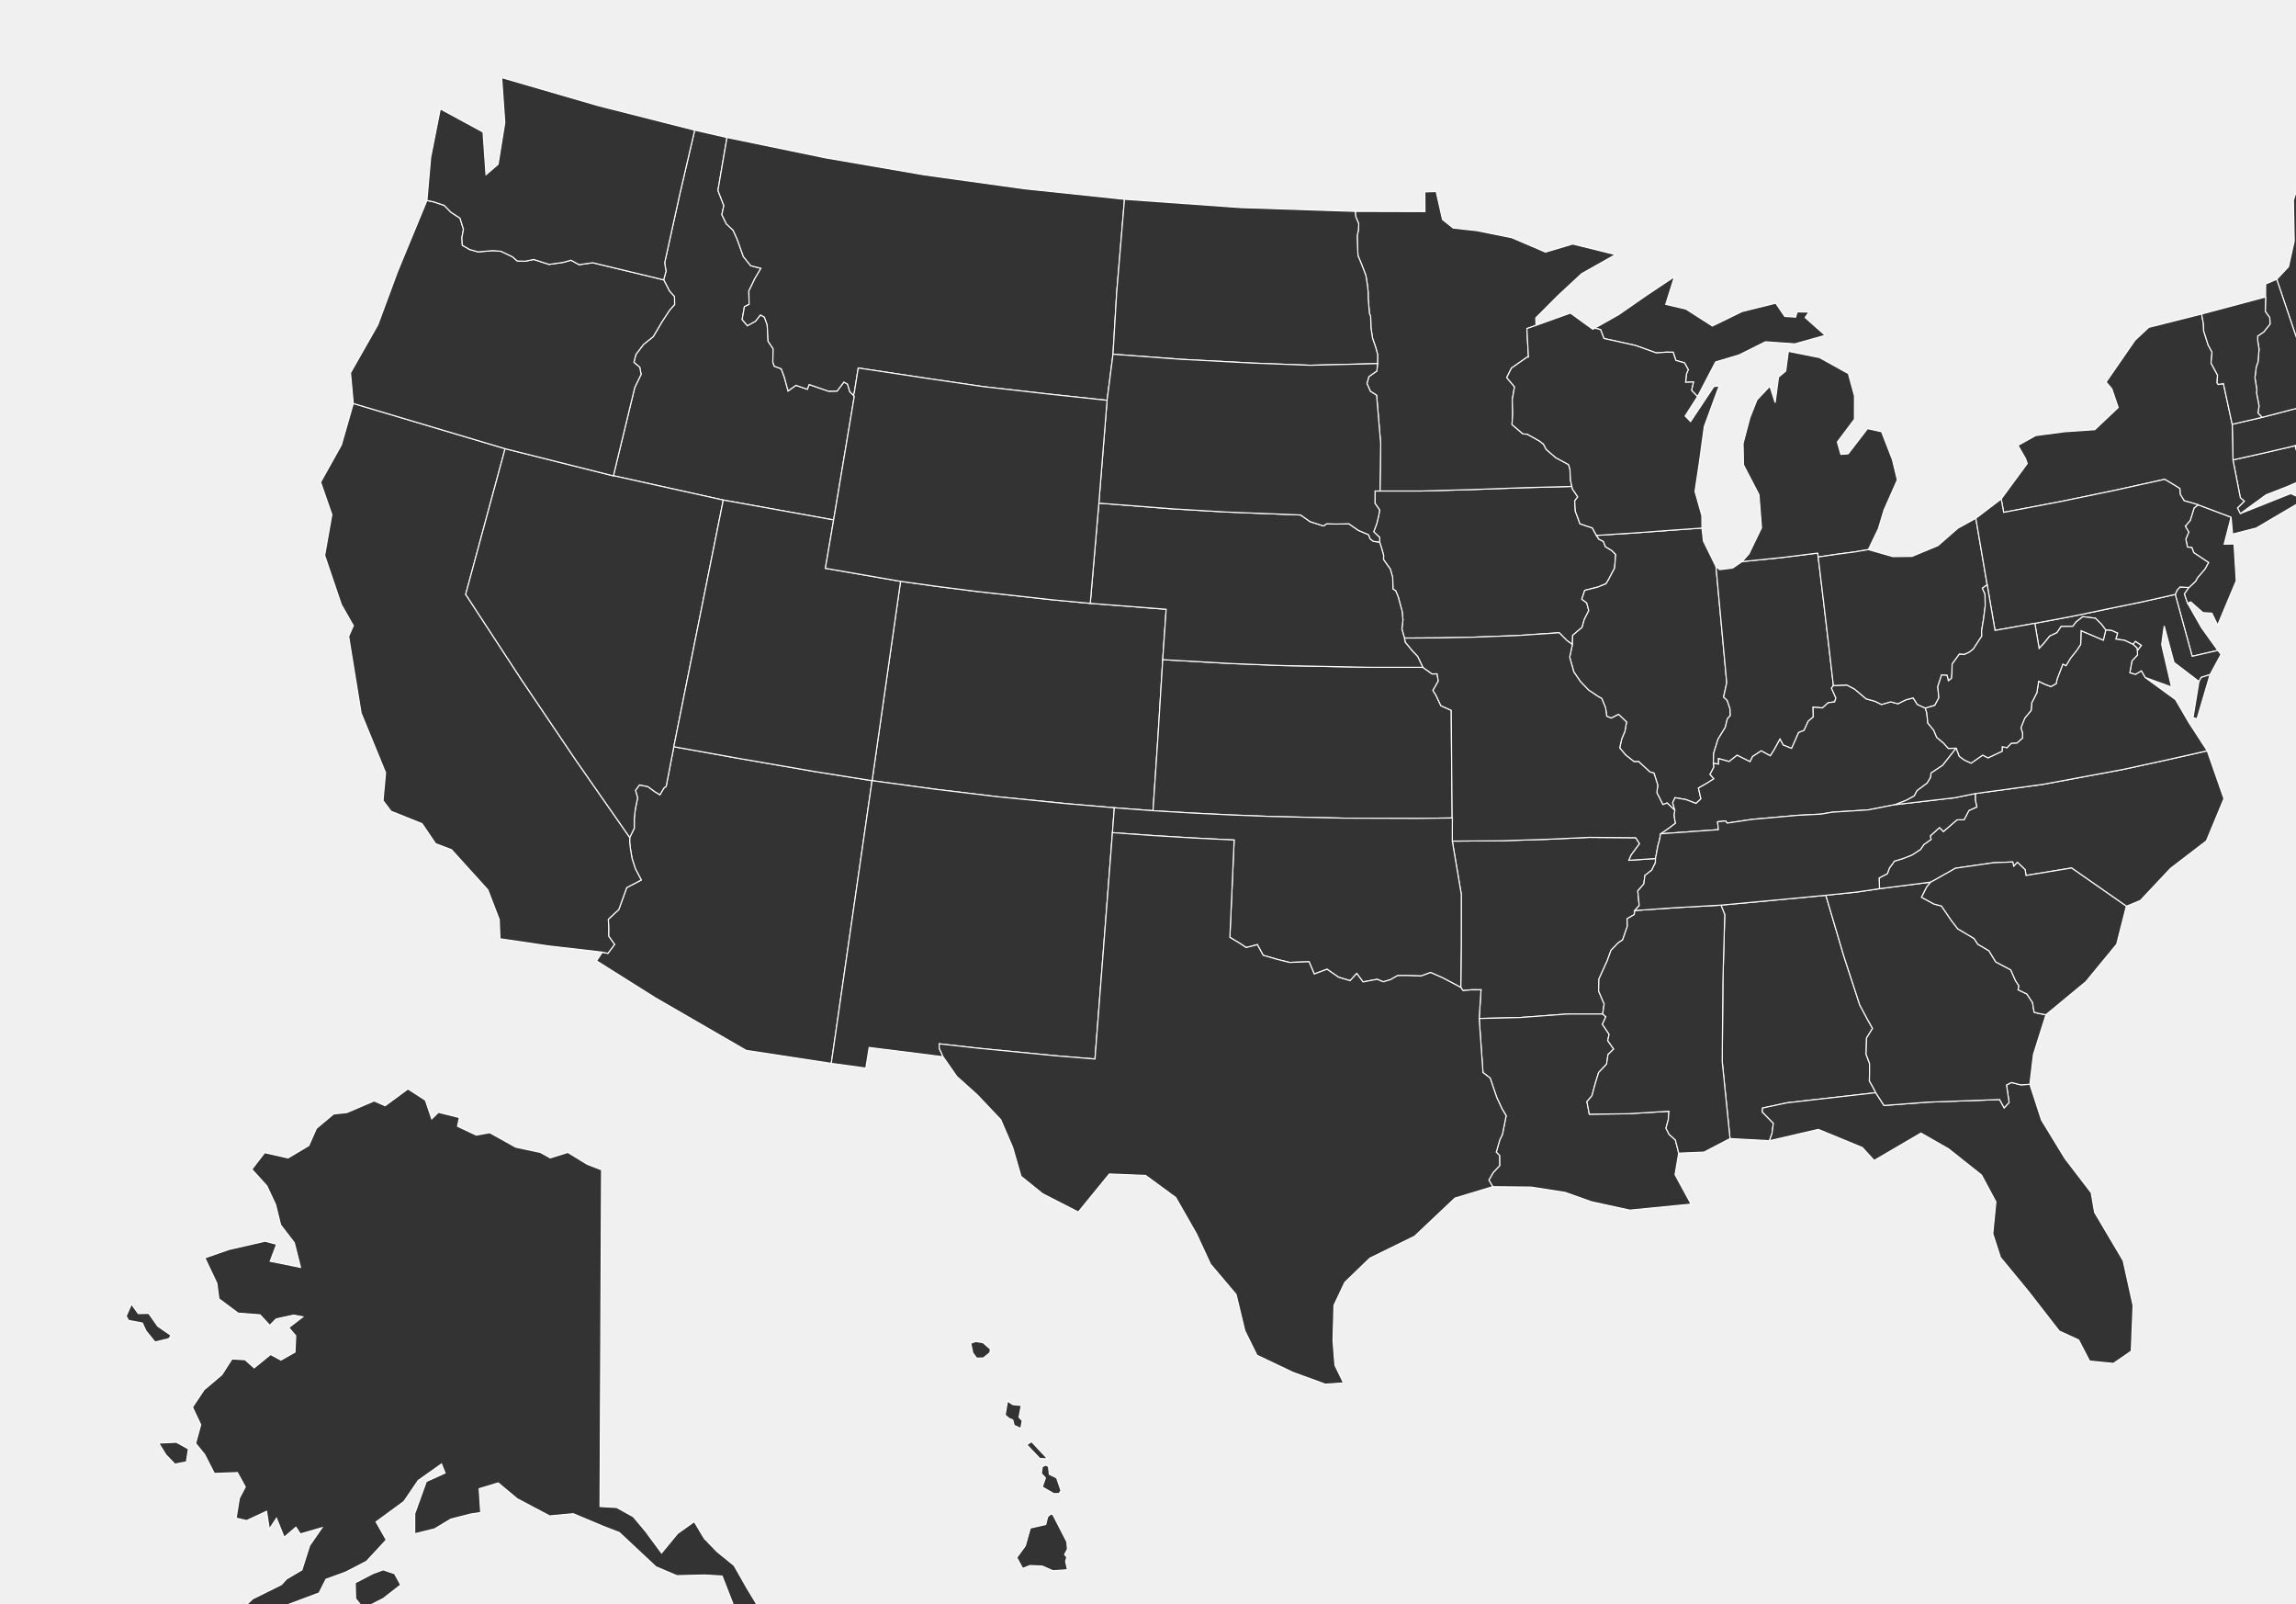
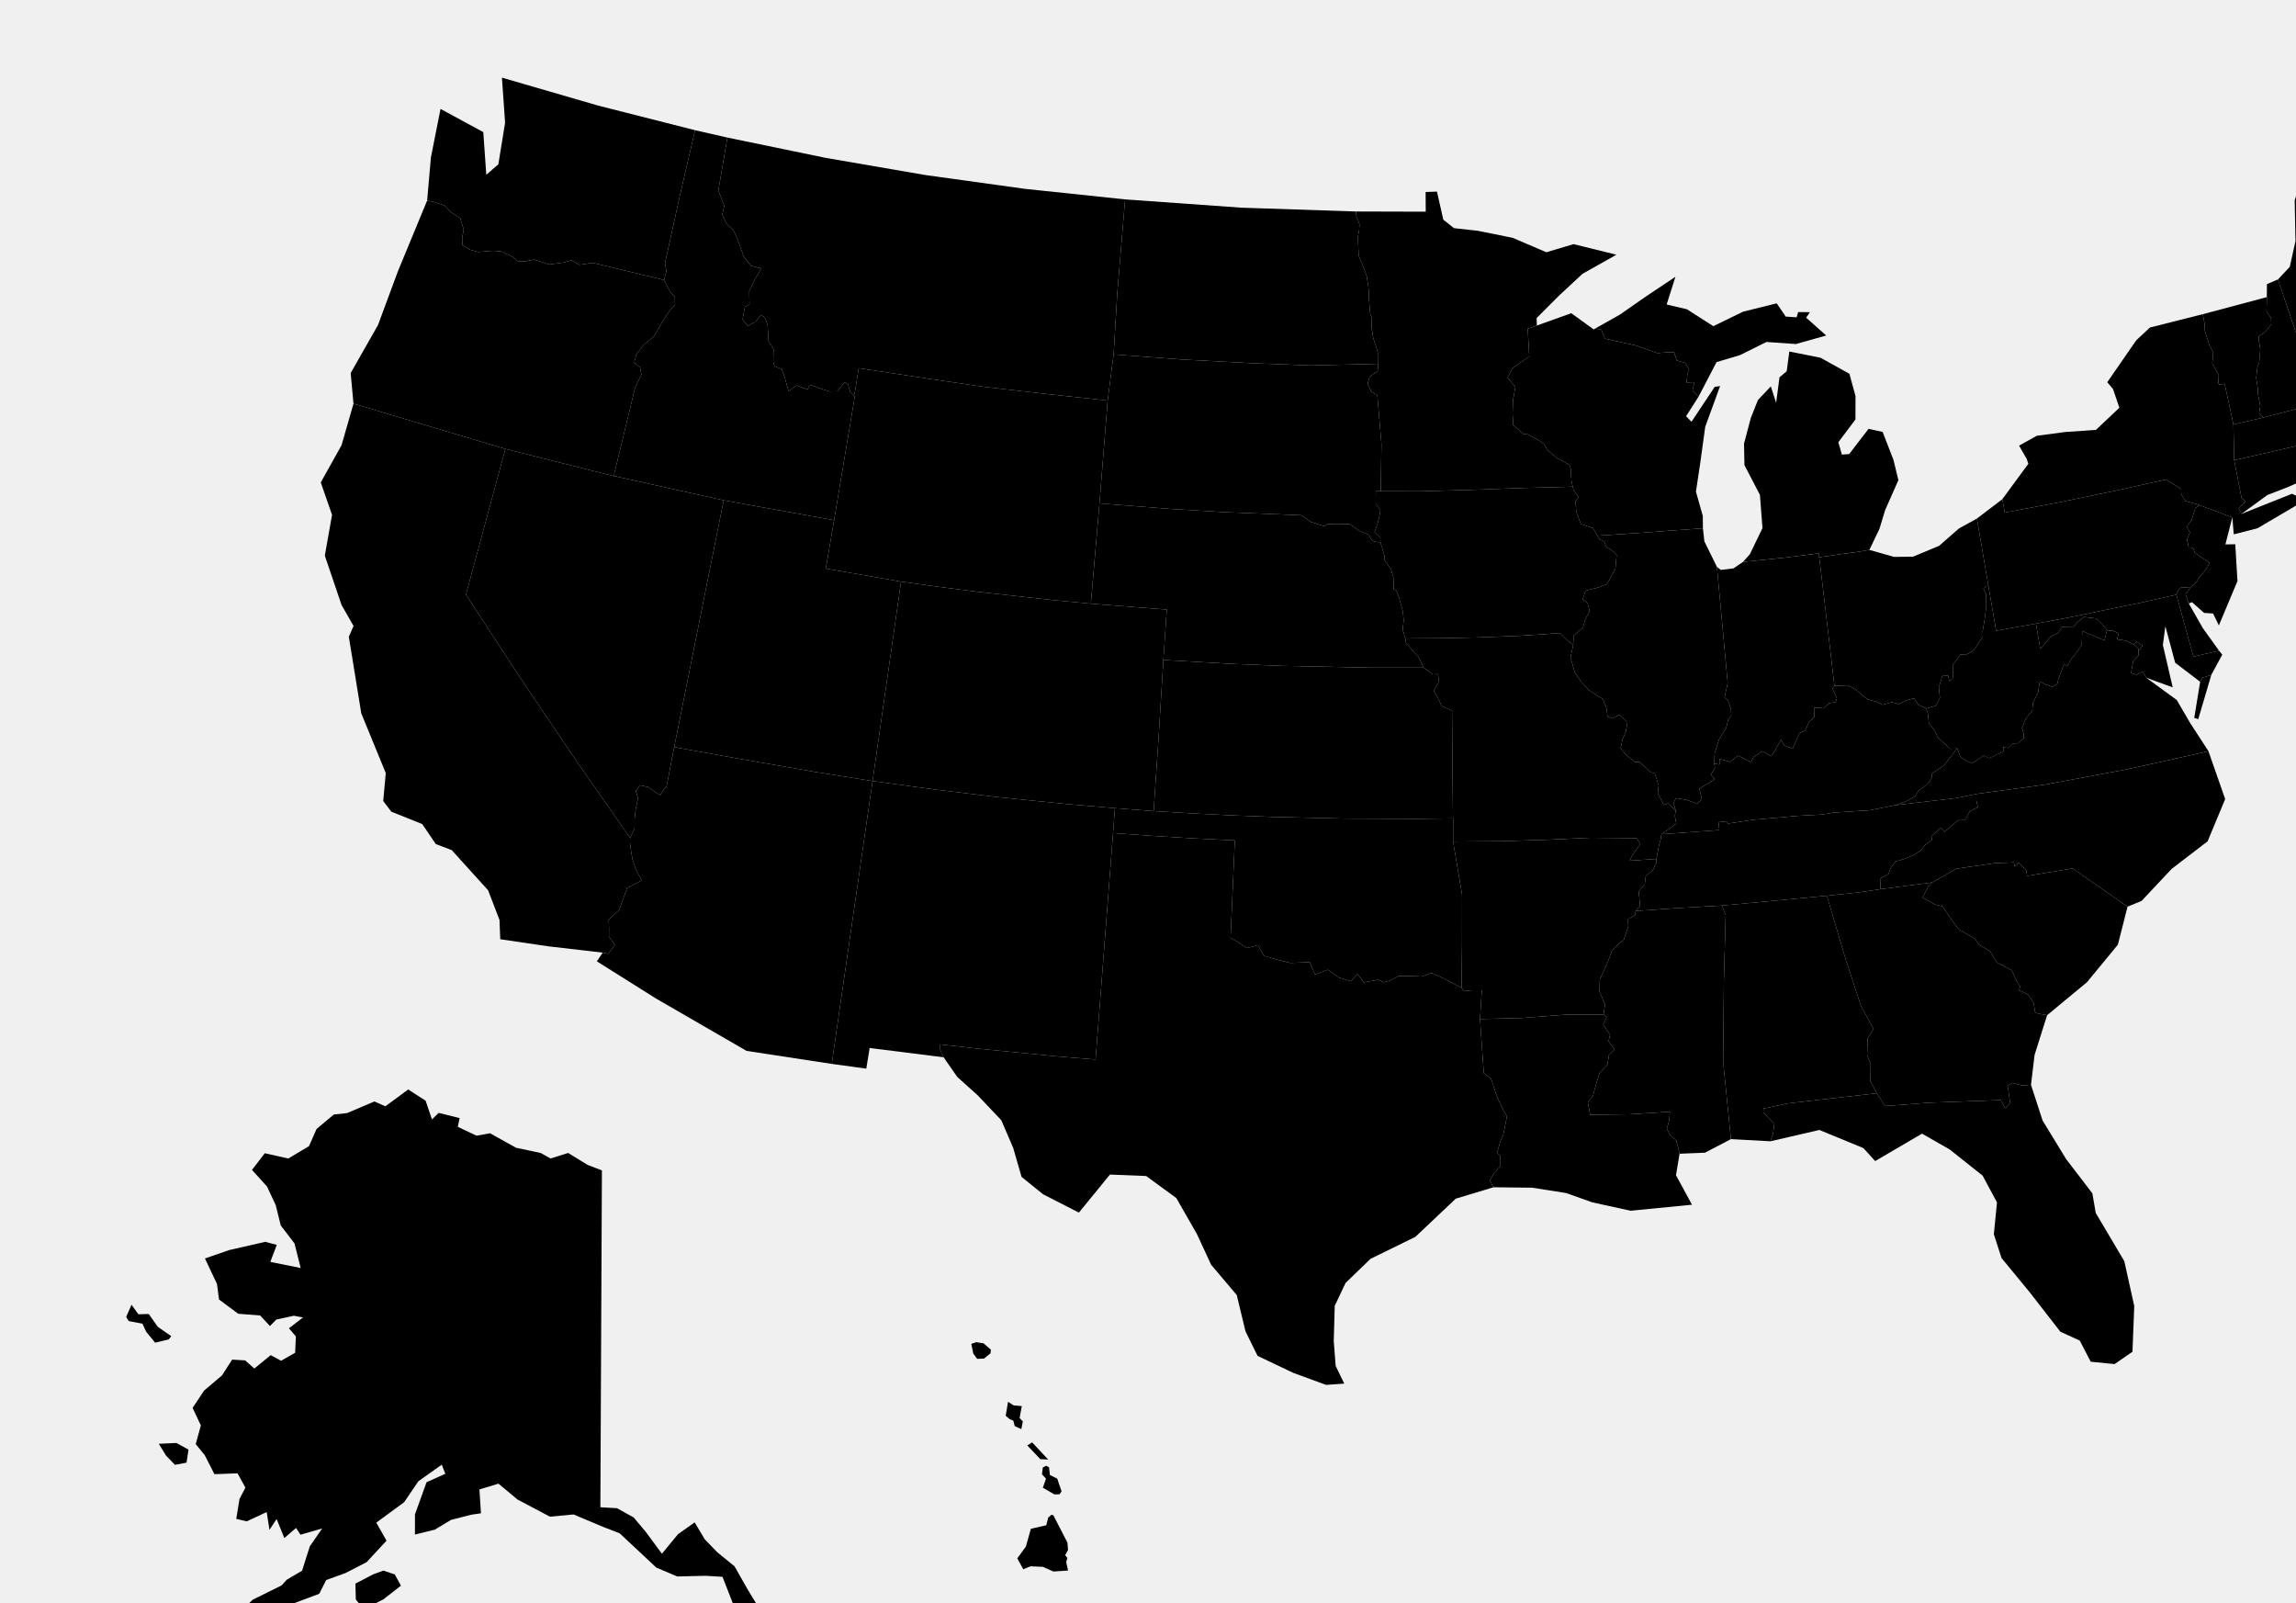
- <svg xmlns="http://www.w3.org/2000/svg" version="1.1">
+ <svg xmlns="http://www.w3.org/2000/svg" id="usa-map" version="1.1">
  <defs>
-     <style type="text/css">
- 			.land
- 			{
- 				fill: #333;
- 				fill-opacity: 1;
- 				stroke:white;
- 				stroke-opacity: 1;
- 				stroke-width:0.5;
- 			}
- 		</style>
-   </defs>
+ 		
+ 		
+ 	</defs>
  <g transform="scale(0.4)">
    <path id="US-AK" title="Alaska" class="land" d="M191.8,495.91l2.87,8.43l3.02,-2.96l9.45,2.36l-0.85,3.93l8.45,3.99l6.07,-1.1l11.73,6.53l11.14,2.37l4.41,2.47l7.93,-2.48l8.81,5.39l6.42,2.46l0,0l-0.29,61.92l-0.41,89.84l7.5,0.44l7.5,4.15l5.52,6.58l7.22,9.78l7.24,-8.8l7.5,-5.33l4.57,7.63l5.67,5.86l7.72,6.27l5.88,10.36l9.87,16.24l15.03,7.91l1.32,9.26l-3.88,7.62l-5.24,-5.02l-7.87,-3.96l-3.56,-12.68l-11.56,-11.14l-5.39,-13.83l-7.71,-0.46l-12.67,0.3l-9.46,-4l-16.5,-15.44l-7.41,-2.87l-13.37,-5.62l-10.64,1l-14.65,-7.75l-8.54,-7.13l-8.59,2.6l0.69,10.76l-4.31,0.62l-9.17,2.34l-7.32,4.4l-8.95,2.21v-9.05l5.22,-14.52l8.47,-3.82l-1.62,-4.08l-10.5,7.43l-6.45,9.48L169.57,686l4.61,8.12l-8.97,9.68l-9.49,4.89l-8.73,3.17l-3.13,6.19l-14.01,5.24l-3.92,6.35l-10.87,4.25l-5.39,-2.33l-8.57,2.31l-9.52,2.92l-8.06,3.09l-15.29,0.34l-0.64,-2.74l10.79,-4.25l9.15,-2.37l10.61,-5.76l10.46,0.68l5.31,-5.08l12.97,-6.42l2.37,-2.58l6.88,-4.06l3.48,-10.97l5.58,-8.06l-9.78,2.83l-1.99,-3.05l-5.29,4.55l-3.47,-8.58l-3.22,4.87l-1.26,-8.01l-9,4.19l-4.71,-1.12l1.45,-8.95l2.67,-5.11l-3.54,-6.46l-10.41,0.39l-4.4,-8.61l-4.04,-4.93l2.31,-8.42l-3.72,-7.91l5.2,-7.81l8.05,-6.82l4.58,-7.12l5.87,0.36l4.11,3.66l7.39,-6.02l4.68,2.52l6.33,-3.59l0.34,-7.37l-3.13,-3.67l6.35,-4.88l-4.14,-0.76l-7.89,1.7l-2.89,2.92l-4.41,-4.75l-9.88,-0.77l-8.65,-6.44l-0.92,-7.01l-5.42,-11.46l10.92,-3.79l16.26,-3.71l5.19,1.37l-2.92,7.67l13.69,2.75l-2.8,-11.1l-6.17,-8.03l-2.27,-9.16l-3.95,-8.45l-6.76,-7.45l5.78,-7.51l10.57,2.37l9.34,-5.56l3.41,-7.73l7.78,-6.53l5.97,-0.64l12.31,-5.24l4.93,2.18l10.31,-7.58L191.8,495.91zM59.27,587.82l3.09,4.29l4.68,-0.11l4.08,5.78l6.04,4.18l-1.08,1.46l-6.17,1.5l-4.07,-4.97l-1.64,-3.58l-6.21,-1.19l-1.13,-1.88L59.27,587.82zM84.05,658.96l-5.19,0.99l-4.04,-4.16l-3.25,-5.32l7.96,-0.37l5.42,3L84.05,658.96zM172.79,720.54l-8.89,4.49l-3.56,-4.44l-0.17,-7.13l8.04,-4.19l4.56,-1.67l5.13,1.72l2.78,5.07L172.79,720.54z" />
    <path id="US-AL" title="Alabama" class="land" d="M823.25,403.55L831.37,431.02L838.53,452.95L842.13,459.7L844.3,463.54L841.61,467.9L841.4,475.24L842.96,479.38L842.96,483.45L842.88,487.23L844.46,489.98L845.75,492.54L805.82,497.08L794.73,499.45L794.58,501.21L799.58,506.33L798.97,510.92L797.83,514.18L780.04,513.21L776.52,478.48L776.84,441.91L777.66,412.26L775.95,407.99L799.35,405.82z" />
    <path id="US-AR" title="Arkansas" class="land" d="M746.45,386.99L746.39,388.88L744.74,392.2L741.65,394.62L741.19,398.42L738.45,401.59L739.1,408.17L737.11,410.42L736.87,412.24L733.64,414.14L733.77,417.43L731.63,423.65L729.53,425.07L726.38,428.35L724.64,433.14L720.94,441.29L720.79,446.7L723.3,452.55L722.62,457.07L706.39,457.09L685.47,458.65L666.94,459.1L667.77,446.16L663.36,446.16L659.67,446.53L658.64,445.06L658.85,425.16L658.87,403.06L654.82,379.13L677.08,378.97L697.32,378.33L716.63,377.44L737.54,377.61L739.25,380.31L737.34,382.88L735.44,385.46L734.45,387.78z" />
    <path id="US-AZ" title="Arizona" class="land" d="M393.21,351.89L374.82,479.32L336.43,473.46L295.45,449.76L268.97,433.11L271.6,429.19L274.1,429.74L277.1,425.71L274.42,421.95L274.45,418.47L274.3,414.34L279,409.98L282.58,400.09L289.13,396.66L286.51,391.67L284.99,386.99L284.28,382.78L283.9,379.56L283.94,377.49L285.97,373.36L285.98,368.82L286.5,364.43L287.5,359.65L286.52,356.27L288.33,353.79L292.12,354.57L295.26,356.86L297.54,358.24L299.42,355.09L300.35,354.51L303.82,336.59L332.7,341.78L367.14,347.74z" />
    <path id="US-CA" title="California" class="land" d="M227.74,202.25L209.97,267.9L234.88,306L259.69,342.73L283.94,377.49L283.9,379.56L284.28,382.78L284.99,386.99L286.51,391.67L289.13,396.66L282.58,400.09L279,409.98L274.3,414.34L274.45,418.47L274.42,421.95L277.1,425.71L274.1,429.74L271.6,429.19L247.2,426.36L225.43,423.15L225.09,414.45L219.96,401.1L203.57,383L196.4,380.28L190.28,371.27L176.35,365.7L172.7,360.88L173.84,348.28L162.81,321.41L157.2,286.87L159.32,282.02L153.91,272.55L146.38,250.33L149.63,231.97L144.55,217.34L153.92,200.58L159.29,181.87z" />
    <path id="US-CO" title="Colorado" class="land" d="M524.26,297.34L522.11,332.21L519.88,365.43L502.43,364.1L480.73,362.25L449.96,359.16L421.42,355.72L393.21,351.89L406.05,262.04L423.12,264.4L440.2,266.58L474.43,270.36L491.58,271.97L525.81,274.63L524.3,296.61z" />
    <path id="US-CT" title="Connecticut" class="land" d="M1034.84,200.91L1038.24,212.85L1038.11,216.33L1031.11,219.4L1021.77,223.02L1010.11,231.52L1008.84,228.98L1011.92,225.92L1010.14,224.38L1006.81,207.31L1019.47,204.48z" />
    <path id="US-DC" title="Washington, DC" class="land" d="M963.72,293.35L963.53,292.03L961.68,290.43L962.86,289.07L965.55,290.9z" />
    <path id="US-DE" title="Delaware" class="land" d="M986.93,264.85L984.93,267.74L986.35,271.89L992.67,282.97L1000,293.17L988.42,295.83L980.78,267.93L981.69,265.89L983,264.55z" />
    <path id="US-FL" title="Florida" class="land" d="M915.25,488.75L920.47,504.83L931.05,522.16L942.9,537.63L944.43,546.48L957.31,568.23L961.78,588.44L960.97,609.01L952.91,614.56L942.16,613.5L937.22,603.98L928.48,599.97L914.49,581.98L901.97,566.79L898.51,556.09L899.92,541.71L893.44,529.65L878.58,517.85L866.13,510.74L845.03,523.09L839.71,517.25L819.88,509.08L797.83,514.18L798.97,510.92L799.58,506.33L794.58,501.21L794.73,499.45L805.82,497.08L845.75,492.54L849.47,498.29L869.32,496.79L901.59,495.62L903.65,499.35L905.87,496.93L904.7,489.07L906.93,487.93L911.06,488.99z" />
    <path id="US-GA" title="Georgia" class="land" d="M870.54,397.61L868.77,399.77L866.4,404.45L871.95,407.48L875.38,408.38L879.89,414.99L882.71,418.65L890.05,423L891.77,425.6L896.8,428.57L899.84,433.58L906.61,437.16L908.79,442.08L910.32,444.39L909.93,446.15L913.88,448.03L916.46,451.94L917.13,456.23L919.03,456.77L922.51,457.38L916.86,475.27L915.25,488.75L911.06,488.99L906.93,487.93L904.7,489.07L905.87,496.93L903.65,499.35L901.59,495.62L869.32,496.79L849.47,498.29L845.75,492.54L844.46,489.98L842.88,487.23L842.96,483.45L842.96,479.38L841.4,475.24L841.61,467.9L844.3,463.54L842.13,459.7L838.53,452.95L831.37,431.02L823.25,403.55L837.59,402.05L847.46,400.57z" />
    <path id="US-HI" title="Hawaii" class="land" d="M443.39,612.09l-3.04,0.1l-1.75,-2.38l-0.9,-4.35l2.24,-0.78l3.28,0.52l3.31,2.87l-0.17,1.63L443.39,612.09zM460.92,640.38l-0.66,3.48l-2.99,-1.37l-0.62,-2.43l-1.04,-0.48l-0.48,-0.1l-1.92,-1.63l1.05,-6.3l2.46,1.6l3.75,0.34l-1,5.34L460.92,640.38zM472.36,657.57l-3.54,-0.18l-5.86,-6.16l2.14,-1.41L472.36,657.57zM472.75,661.08l0.38,3.47l3.3,1.61l1.96,5.74l-0.91,1.33l-2.35,0.03l-5.18,-3l1.42,-4.08l-1.82,-1.98l0.38,-3.08l1.6,-0.74L472.75,661.08zM464.41,705.67l-3.3,1.32l-2.68,-4.91l3.87,-5.3l2.25,-8.02l6.97,-1.6l0.83,-3.42l1.47,-1.3l0.87,0.25l6.34,12.29l0.27,3.33l-1.3,2.37l1.01,1.2l-0.53,1.9l0.83,3.79l-6.57,0.44l-4.82,-2.11L464.41,705.67z" />
    <path id="US-IA" title="Iowa" class="land" d="M708.74,219.26L709.04,220.49L711.39,223.98L710,225.78L710.31,230.55L711.1,232.54L712.37,236.09L717.96,237.96L719.79,241.33L720.87,243L722.93,244.04L723.88,246.44L726.64,248.09L728.51,249.94L727.99,256.09L725.17,261.42L724.13,263.12L720.32,264.66L714.53,266.11L713.21,270.09L715.43,271.74L716.35,275.21L714.32,279.26L713.36,282.76L709.11,286.36L708.97,290.51L706.51,288.74L703.03,285.22L684.16,286.48L664.27,287.22L648.77,287.52L633.24,287.62L632.09,283.51L632.57,279.45L632.19,275.54L630.42,268.99L629.29,266.28L628.06,265.54L627.94,260.29L626.88,256.53L623.81,252.24L623.86,250.36L622.8,246.61L622.06,244.34L622.09,242.26L619.39,239.72L620.76,236L621.65,232.36L622.06,229.89L619.95,226.86L620.01,221.31L622.21,221.31L640.32,221.33L662.83,220.7L687.01,219.83z" />
    <path id="US-ID" title="Idaho" class="land" d="M384.7,178.06L385.21,178.56L375.87,234.37L326.11,225.41L276.58,214.43L286.18,174.71L289.06,168.74L288.45,165.54L285.82,163.34L286.7,159.8L290.12,155.29L294.56,151.7L298.48,145.04L301.92,139.8L304.17,137.26L304.11,133.69L301.91,131.28L299.24,126.14L300.3,122.21L299.68,118.48L306.56,87.28L313.23,58.66L327.79,61.98L323.71,85.85L326.37,92.69L325.47,96.73L327.51,100.93L330.57,103.82L332.38,107.84L335.18,115.68L338.48,119.77L343.09,120.94L340.37,125.56L337.65,131.15L337.77,137.18L335.65,138.25L334.63,144.02L336.98,146.81L340.63,144.78L342.87,141.95L344.65,142.95L345.92,146.4L346.33,153.84L348.59,157.19L348.46,163.24L349.11,165.06L352.25,166.24L353.6,169.87L355.34,176.23L358.88,173.67L363.99,175.46L364.82,173.33L373.63,176.35L377.44,176.27L380.5,172.2L382.13,173.11L383.16,176.53z" />
    <path id="US-IL" title="Illinois" class="land" d="M767.4,237.97L767.4,238.03L768.06,243.91L773.71,255.38L773.71,255.38L773.71,255.38L776.14,281.56L778.56,307.71L777.15,314.18L778.75,315.7L780.04,319.47L780.19,322.52L778.83,324.03L777.89,327.89L774.65,333.15L772.69,339.44L772.52,344.06L772.79,345.73L771.03,349.05L772.75,351.05L769.73,352.97L765.81,355.21L766.92,360.09L764.7,362.15L760.16,360.41L755.25,359.56L754.19,361.85L755.15,365.22L751.67,361.95L749.76,362.68L747.04,357.29L747.46,353.85L745.73,348.47L743.87,347.93L738.83,343.28L736.79,343.33L733.04,340.37L730.3,337.13L731.2,333.08L732.64,329.68L733.38,325.44L729.78,322.01L726.52,323.68L724.45,322.85L723.94,319.08L722.22,314.86L720.54,313.92L716.32,311.1L712.77,307.43L709.63,302.92L707.74,296.22L708.97,290.51L709.11,286.36L713.36,282.76L714.32,279.26L716.35,275.21L715.43,271.74L713.21,270.09L714.53,266.11L720.32,264.66L724.13,263.12L725.17,261.42L727.99,256.09L728.51,249.94L726.64,248.09L723.88,246.44L722.93,244.04L720.87,243L719.79,241.33L736.92,240.23L754.43,238.94L767.35,238.03L767.34,237.97z" />
    <path id="US-IN" title="Indiana" class="land" d="M819.8,251.07L822.26,271.46L824.84,293.39L826.66,309L825.79,310.19L827.78,314.61L827.23,316.37L824.27,316.77L821.75,319.09L817.48,318.77L817.61,323.14L815.31,325.08L813.42,329.22L810.98,330.21L807.81,337.35L803.98,335.81L802.57,333.17L799.94,337.99L798.22,340.71L794.11,338.45L790.21,341.01L789.07,343.34L783.23,340.43L779.62,343.26L774.85,341.93L774.89,344.44L772.52,344.06L772.69,339.44L774.65,333.15L777.89,327.89L778.83,324.03L780.19,322.52L780.04,319.47L778.75,315.7L777.15,314.18L778.56,307.71L776.14,281.56L773.71,255.38L773.71,255.38L775.41,256.76L781.16,256.08L785.48,253.14L785.48,253.14L803.69,251.3L819.57,249.31z" />
    <path id="US-KS" title="Kansas" class="land" d="M654.77,368.71L638.81,368.9L606.07,368.79L573.32,368.04L555.14,367.35L536.98,366.45L519.88,365.43L522.11,332.21L524.26,297.34L524.29,297.34L554.73,299.07L577.39,299.98L617.51,300.79L641.53,300.79L645.7,303.78L647.97,303.71L648.51,306.99L646.09,311.22L647.45,313.36L649.68,318.1L654.35,320.18L654.53,344.47z" />
    <path id="US-KY" title="Kentucky" class="land" d="M868.09,319.18L868.74,321.26L869.24,325.93L871.88,329.12L873.25,332.39L876.29,334.91L878.49,337.35L882.03,337.23L875.89,345L870.68,348.46L870.51,350.34L868.95,352.99L864.4,356.38L863.09,358.79L859.56,360.71L854.51,362.7L842.33,365.07L826.21,366.09L821.02,366.98L810.52,367.52L799.86,368.47L790.05,369.33L778.72,371.03L778.04,370.05L774.43,370.42L774.8,373.97L748.7,375.84L752.62,373.16L755.37,371.06L754.75,367.53L755.15,365.22L754.19,361.85L755.25,359.56L760.16,360.41L764.7,362.15L766.92,360.09L765.81,355.21L769.73,352.97L772.75,351.05L771.03,349.05L772.79,345.73L772.52,344.06L774.89,344.44L774.85,341.93L779.62,343.26L783.23,340.43L789.07,343.34L790.21,341.01L794.11,338.45L798.22,340.71L799.94,337.99L802.57,333.17L803.98,335.81L807.81,337.35L810.98,330.21L813.42,329.22L815.31,325.08L817.61,323.14L817.48,318.77L821.75,319.09L824.27,316.77L827.23,316.37L827.78,314.61L825.79,310.19L826.66,309L832.73,308.77L836.11,310.54L841.45,315.01L845.39,316.1L848.35,317.55L852.46,316.35L855.74,317.21L859.34,315.44L862.62,314.57L864.48,317.51z" />
    <path id="US-LA" title="Louisiana" class="land" d="M722.62,457.07L724.06,458.3L722.49,461.68L725.53,466.21L724.89,469.07L727.6,472.85L725.04,475.33L724.38,479.68L720.81,483.43L719.3,488.3L717.8,493.89L715.53,496.56L716.6,502.22L733.98,502.02L752.51,500.89L752.21,504.72L751.16,508.55L752.61,511.35L755.39,513.82L756.36,517.55L756.89,519.79L755.26,529.47L762.48,542.76L734.86,545.47L717.53,541.69L705.74,537.49L690.4,535.09L673.04,534.9L671.32,531.91L673.27,528.5L676.18,525.4L676.12,520.83L674.63,519.34L676.22,513.83L677.42,511.32L679.1,502.91L677.27,499.84L674.87,494.7L673.07,489.45L671.9,485.95L668.65,483.45L666.94,459.1L685.47,458.65L706.39,457.09z" />
    <path id="US-MA" title="Massachusetts" class="land" d="M1045.63,177.8L1048.77,189.44L1057.46,199.48L1064.38,198.06L1060.35,190.6L1066.65,194.01L1067.17,200.62L1057.15,207.36L1049.14,209.17L1047.75,205.96L1044.47,204.17L1041.66,198.77L1034.84,200.91L1019.47,204.48L1006.81,207.31L1006.47,191.24L1019.95,188.12L1039.54,183L1040.61,180.37L1043.61,177.93z" />
    <path id="US-MD" title="Maryland" class="land" d="M980.78,267.93L988.42,295.83L1000,293.17L1001.44,294.94L996.49,304.07L992.51,305.34L991.48,307.17L980.22,298.59L975.8,282.14L974.67,290.56L979.11,309.68L967.2,305.35L965.52,302.45L962.88,304.01L960.31,303.28L961.26,297.92L963.79,295.21L963.72,293.35L965.55,290.9L962.86,289.07L961.68,290.43L957.94,288.63L954.01,288.05L954.78,285.4L952.15,284.2L949.46,283.97L947.53,281.41L944.79,278.66L939.12,277.96L936.14,280.29L934.58,282.31L929.32,282.4L927.46,285.17L924.2,286.7L921.71,289.82L919.42,292.31L917.49,280.96L933.46,277.97L938.9,276.86L951.06,274.31L965.73,271.32z" />
    <path id="US-ME" title="Maine" class="land" d="M1046.95,172.11L1045.32,172.81L1043.71,169.97L1039.84,167.56L1039.83,165.23L1026.54,125.88L1031.85,120.24L1034.43,108.68L1034.08,90.22L1040.58,70.21L1047.3,74.47L1056.14,67.64L1064.77,71.84L1074.29,101.57L1088.28,110.6L1091.52,119.75L1078.66,131.52L1065.07,141.37L1051.08,159.84z" />
    <path id="US-MI" title="Michigan" class="land" d="M810.31,140.6L810.31,140.6l5.32,0.03l0,0l-1.7,2.51l9.03,8.01L809.3,155l-0.54,-0.04l-12.74,-0.9l-11.87,5.92l-10.61,3.16l-8.01,15.38l-0.43,-0.12l-0.01,0.04l-2.39,-2.49l0.85,-3.77l-3.55,0.12l0.4,-3.76l0.81,-1.92l-1.7,-3.07l-3.89,-1.11l-1.2,-3.67l-3.12,-0.03l-4.49,0.34l-9.47,-3.39l-14.14,-3.12l-1.54,-4.03l-2.52,-0.59l-0.02,-0.07l-0.95,0.53l-0.15,-0.11l0.14,0.1l11.76,-6.62l12,-8.35l13.09,-8.73l-3.95,12.49l9.13,2.13l11.89,7.63l13.42,-6.53l15.16,-3.76l4.06,5.97l4.91,0.32L810.31,140.6zM855.86,215.95L855.86,215.95l-0.37,0.36l-5.98,13.52l-2.54,8.4h0l-4.54,9.49l0,0l-6.33,1.07l-7.68,1.01l-8.62,1.26l-0.23,-1.76l-15.88,1.99l-18.21,1.84v0l0,0l3.1,-3.48l5.66,-11.73l-1.15,-14.96l-6.97,-13.41l-0.19,-9.69l3.06,-11.57l3.2,-8.06l5.82,-6.16l2.38,7.43l1.52,-11.52l3.25,-2.73l1.18,-8.89l14.08,2.82l13,7.22l2.75,10.08l-0.03,10.5l-7.71,10.26l1.6,5.57l3.28,-0.25l8.73,-11.34l6.35,1.38l4.89,12.62l2.21,9.1L855.86,215.95z" />
    <path id="US-MN" title="Minnesota" class="land" d="M728.42,114.75L728.41,114.76L713.15,123.35L702.62,133.13L692.46,143.3L692.56,146.66L688.46,148.11L689.15,160.93L688.65,160.93L684.81,163.61L681.49,165.93L679.36,170.21L682.88,174.37L681.86,180.15L682.07,186.34L681.75,191.37L686.66,195.58L688.61,195.71L694.02,198.73L695.92,200.19L697.18,202.59L701.49,206.31L707.21,209.4L707.84,211.25L708.17,216.72L708.74,219.26L687.01,219.83L662.83,220.7L640.32,221.33L622.21,221.31L622.54,200.03L620.69,178.18L617.89,176.38L616.33,172.84L617.22,169.75L620.82,167.22L621.12,163.9L621.15,159.74L620.18,156.26L618.88,152.54L618.15,147.88L618,142.66L617.48,141.4L616.9,134.67L616.87,131.58L616.59,128.83L615.86,124.17L614.03,119.43L612.29,115.2L612.08,111.02L611.94,106.51L612.5,103.57L612.63,100.89L611.25,97.55L611.06,95.28L642.49,95.37L642.44,86.5L647.55,86.32L650.41,98.96L655.22,102.79L665.92,103.97L681.65,107.14L696.84,113.64L709.12,109.99L728.41,114.75z" />
    <path id="US-MO" title="Missouri" class="land" d="M708.97,290.51L707.74,296.22L709.63,302.92L712.77,307.43L716.32,311.1L720.54,313.92L722.22,314.86L723.94,319.08L724.45,322.85L726.52,323.68L729.78,322.01L733.38,325.44L732.64,329.68L731.2,333.08L730.3,337.13L733.04,340.37L736.79,343.33L738.83,343.28L743.87,347.93L745.73,348.47L747.46,353.85L747.04,357.29L749.76,362.68L751.67,361.95L755.15,365.22L754.75,367.53L755.37,371.06L752.62,373.16L748.7,375.84L748.38,378.06L747.49,381.37L746.45,386.99L734.45,387.78L735.44,385.46L737.34,382.88L739.25,380.31L737.54,377.61L716.63,377.44L697.32,378.33L677.08,378.97L654.82,379.13L654.86,368.71L654.77,368.71L654.53,344.47L654.35,320.18L649.68,318.1L647.45,313.36L646.09,311.22L648.51,306.99L647.97,303.71L645.7,303.78L641.53,300.79L639.23,295.96L636.52,293.07L633.59,289.49L633.24,287.62L648.77,287.52L664.27,287.22L684.16,286.48L703.03,285.22L706.51,288.74z" />
    <path id="US-MS" title="Mississippi" class="land" d="M775.95,407.99L777.66,412.26L776.84,441.91L776.52,478.48L780.04,513.21L768.32,519.32L756.89,519.79L756.36,517.55L755.39,513.82L752.61,511.35L751.16,508.55L752.21,504.72L752.51,500.89L733.98,502.02L716.6,502.22L715.53,496.56L717.8,493.89L719.3,488.3L720.81,483.43L724.38,479.68L725.04,475.33L727.6,472.85L724.89,469.07L725.53,466.21L722.49,461.68L724.06,458.3L722.62,457.07L723.3,452.55L720.79,446.7L720.94,441.29L724.64,433.14L726.38,428.35L729.53,425.07L731.63,423.65L733.77,417.43L733.64,414.14L736.87,412.24L737.11,410.42L755.47,409.14z" />
    <path id="US-MT" title="Montana" class="land" d="M501.84,159.67L499.16,180.45L472.33,177.57L443.38,174.28L418.47,170.63L386.97,165.87L385.13,177.31L384.7,178.06L383.16,176.53L382.13,173.11L380.5,172.2L377.44,176.27L373.63,176.35L364.82,173.33L363.99,175.46L358.88,173.67L355.34,176.23L353.6,169.87L352.25,166.24L349.11,165.06L348.46,163.24L348.59,157.19L346.33,153.84L345.92,146.4L344.65,142.95L342.87,141.95L340.63,144.78L336.98,146.81L334.63,144.02L335.65,138.25L337.77,137.18L337.65,131.15L340.37,125.56L343.09,120.94L338.48,119.77L335.18,115.68L332.38,107.84L330.57,103.82L327.51,100.93L325.47,96.73L326.37,92.69L323.71,85.85L327.79,61.98L372.22,71.15L416.94,78.85L461.89,85.08L507.02,89.83L503.5,131.88z" />
    <path id="US-NC" title="North Carolina" class="land" d="M995.21,338.43L1002.75,360L994.84,379.03L978.65,391.44L965.08,405.88L958.75,408.49L934.04,391.25L913.5,394.62L913.11,392L909.59,388.69L907.98,390.48L907.51,388.53L898.72,388.9L881.69,391.36L872.29,396.68L870.54,397.61L847.46,400.57L847.25,395.75L850.98,393.82L851.93,391.24L854.18,388.16L857.83,387.06L862.01,385.43L865.93,382.9L867.46,380.66L870.69,378.36L870.36,376.75L874.51,373.03L876.28,374.79L882.37,369.54L885.58,369.5L887.79,365.3L891.33,363.75L890.63,360.58L890.64,357.69L921.25,353.54L957.11,346.86L976.05,342.75z" />
    <path id="US-ND" title="North Dakota" class="land" d="M611.06,95.28L611.25,97.55L612.63,100.89L612.5,103.57L611.94,106.51L612.08,111.02L612.29,115.2L614.03,119.43L615.86,124.17L616.59,128.83L616.87,131.58L616.9,134.67L617.48,141.4L618,142.66L618.15,147.88L618.88,152.54L620.18,156.26L621.15,159.74L621.12,163.9L590.77,164.65L564.87,163.67L532.22,161.94L501.84,159.67L503.5,131.88L507.02,89.83L559.45,93.57z" />
    <path id="US-NE" title="Nebraska" class="land" d="M622.06,244.34L622.8,246.61L623.86,250.36L623.81,252.24L626.88,256.53L627.94,260.29L628.06,265.54L629.29,266.28L630.42,268.99L632.19,275.54L632.57,279.45L632.09,283.51L633.24,287.62L633.59,289.49L636.52,293.07L639.23,295.96L641.53,300.79L617.51,300.79L577.39,299.98L554.73,299.07L524.29,297.34L524.26,297.34L524.3,296.61L525.81,274.63L491.58,271.97L495.46,226.79L527.96,229.32L552.96,230.8L586.41,232.12L590.65,235.11L596.76,237.07L598.22,236.06L602.2,236.22L608.18,236.09L612.47,239.07L617.05,241.01L617.8,242.91L619.24,244.01z" />
    <path id="US-NH" title="New Hampshire" class="land" d="M1046.95,172.11L1045.63,177.8L1043.61,177.93L1040.61,180.37L1039.54,183L1019.95,188.12L1018.05,186.18L1018.57,182.99L1017.43,177.12L1017.56,175.61L1016.72,170.27L1017.3,165.41L1018.09,163.14L1018.58,157.42L1017.99,153.78L1017.94,151.5L1020.7,149.61L1023.53,146.09L1023.4,143.19L1021.37,140.36L1021.55,133.87L1021.52,133.86L1021.57,128.01L1026.54,125.88L1039.83,165.23L1039.84,167.56L1043.71,169.97L1045.32,172.81z" />
    <path id="US-NJ" title="New Jersey" class="land" d="M1005.97,233.13L1002.85,245.27L1007.3,245.2L1008.29,261.79L999.91,281.76L997.29,276.39L993.25,276.13L987.8,271.3L986.35,271.89L984.93,267.74L986.93,264.85L989.95,262.02L990.85,260.36L994.19,256.49L995.8,253.57L989.13,249.11L988.29,246.84L986.3,246.58L985.55,243.01L986.88,239.85L985.31,237.18L987.53,234.61L989.28,228.98L991.08,227.52z" />
    <path id="US-NM" title="New Mexico" class="land" d="M502.43,364.1L501.59,375.32L497.01,434.63L493.71,477.35L475.73,475.87L440.89,472.47L423.5,470.51L423.48,472.47L425.23,476.34L391.9,472.15L390.39,481.45L374.82,479.32L393.21,351.89L421.42,355.72L449.96,359.16L480.73,362.25z" />
    <path id="US-NV" title="Nevada" class="land" d="M326.11,225.41L303.82,336.59L300.35,354.51L299.42,355.09L297.54,358.24L295.26,356.86L292.12,354.57L288.33,353.79L286.52,356.27L287.5,359.65L286.5,364.43L285.98,368.82L285.97,373.36L283.94,377.49L259.69,342.73L234.88,306L209.97,267.9L227.74,202.25L276.56,214.49L276.58,214.43z" />
    <path id="US-NY" title="New York" class="land" d="M1006.47,191.24L1006.81,207.31L1010.14,224.38L1011.92,225.92L1008.84,228.98L1010.11,231.52L1032.89,222.46L1038.92,225.29L1017.3,238.01L1006.63,240.74L1005.97,233.13L991.08,227.52L988.02,226.6L984.83,225.73L983,222.77L982.87,220.23L980.43,218.69L976.03,216.05L953.56,221.02L929.39,226.03L903.43,230.95L902.33,224.89L914.06,208.94L913.34,206.86L913.33,206.8L909.87,200.77L917.84,196.33L930.8,194.61L944.51,193.68L955.07,183.7L952.2,175.26L949.61,172.2L949.54,172.18L949.55,172.17L949.62,172.2L962.67,153.32L968.84,147.56L992.69,141.54L993.51,146.1L993.6,149.11L995.65,155.57L997.38,158.72L996.94,163.69L999.87,169.09L999.66,172.55L1000.17,173.31L1002.51,172.89z" />
    <path id="US-OH" title="Ohio" class="land" d="M895.99,263.59L893.82,265.11L895.03,267.83L895.11,273.12L894.33,279.24L893.47,284.35L893.57,286.7L889.71,292.59L887.88,294.01L885.64,295.02L883.46,294.86L880.19,299.33L880.12,303.48L879.92,305.75L878.5,306.88L877.89,304.42L875.44,304.24L873.72,309.48L874.2,314.49L872.38,317.95L868.09,319.18L864.48,317.51L862.62,314.57L859.34,315.44L855.74,317.21L852.46,316.35L848.35,317.55L845.39,316.1L841.45,315.01L836.11,310.54L832.73,308.77L826.66,309L824.84,293.39L822.26,271.46L819.8,251.07L828.42,249.81L836.1,248.8L842.43,247.72L842.43,247.72L842.43,247.73L853.5,250.9L862.09,250.8L873.84,245.91L882.78,238.09L890.88,233.62z" />
    <path id="US-OK" title="Oklahoma" class="land" d="M654.82,379.13L658.87,403.06L658.85,425.16L658.64,445.06L650.4,440.72L645.06,438.36L640.76,439.93L634.09,439.72L630.14,439.76L626.89,441.61L623.71,442.55L620.93,441.42L614.58,442.61L611.74,438.79L608.74,442.04L603.58,440.5L598.33,436.88L592.59,439.04L590.23,433.51L581.41,433.82L575.82,432.43L569.54,430.6L566.91,425.79L561.9,427.12L558.91,425.14L554.53,422.51L555.49,400.85L556.46,378.64L538.16,377.73L519.86,376.63L501.59,375.32L502.43,364.1L519.88,365.43L536.98,366.45L555.14,367.35L573.32,368.04L606.07,368.79L638.81,368.9L654.77,368.71L654.86,368.71z" />
    <path id="US-OR" title="Oregon" class="land" d="M299.24,126.14L301.91,131.28L304.11,133.69L304.17,137.26L301.92,139.8L298.48,145.04L294.56,151.7L290.12,155.29L286.7,159.8L285.82,163.34L288.45,165.54L289.06,168.74L286.18,174.71L276.58,214.43L276.56,214.49L227.74,202.25L159.29,181.87L158.03,168.07L170.35,146.42L179.28,122.31L192.49,90.34L195.72,91.03L200.31,92.59L203.38,95.72L207.41,98.33L208.97,103.37L208.26,107.16L208.47,110.57L211.77,112.47L215.57,113.53L222.2,112.96L225.89,113.27L231.12,115.79L233.22,117.63L236.67,117.76L240.68,116.96L247.56,119.17L253.95,118.28L257.44,117.29L261.12,119.3L267.26,118.43z" />
    <path id="US-PA" title="Pennsylvania" class="land" d="M991.08,227.52L989.28,228.98L987.53,234.61L985.31,237.18L986.88,239.85L985.55,243.01L986.3,246.58L988.29,246.84L989.13,249.11L995.8,253.57L994.19,256.49L990.85,260.36L989.95,262.02L986.93,264.85L983,264.55L981.69,265.89L980.78,267.93L965.73,271.32L951.06,274.31L938.9,276.86L933.46,277.97L917.49,280.96L899.53,284.16L895.99,263.59L890.88,233.62L890.88,233.62L902.3,224.93L902.33,224.89L903.43,230.95L929.39,226.03L953.56,221.02L976.03,216.05L980.43,218.69L982.87,220.23L983,222.77L984.83,225.73L988.02,226.6z" />
    <path id="US-RI" title="Rhode Island" class="land" d="M1049.14,209.17L1038.11,216.33L1038.24,212.85L1034.84,200.91L1041.66,198.77L1044.47,204.17L1047.75,205.96z" />
    <path id="US-SC" title="South Carolina" class="land" d="M958.75,408.49L954.4,425.6L940.47,442.52L922.51,457.38L919.03,456.77L917.13,456.23L916.46,451.94L913.88,448.03L909.93,446.15L910.32,444.39L908.79,442.08L906.61,437.16L899.84,433.58L896.8,428.57L891.77,425.6L890.05,423L882.71,418.65L879.89,414.99L875.38,408.38L871.95,407.48L866.4,404.45L868.77,399.77L870.54,397.61L872.29,396.68L881.69,391.36L898.72,388.9L907.51,388.53L907.98,390.48L909.59,388.69L913.11,392L913.5,394.62L934.04,391.25z" />
    <path id="US-SD" title="South Dakota" class="land" d="M622.21,221.31L620.01,221.31L619.95,226.86L622.06,229.89L621.65,232.36L620.76,236L619.39,239.72L622.09,242.26L622.06,244.34L619.24,244.01L617.8,242.91L617.05,241.01L612.47,239.07L608.18,236.09L602.2,236.22L598.22,236.06L596.76,237.07L590.65,235.11L586.41,232.12L552.96,230.8L527.96,229.32L495.46,226.79L499.16,180.45L501.84,159.67L532.22,161.94L564.87,163.67L590.77,164.65L621.12,163.9L620.82,167.22L617.22,169.75L616.33,172.84L617.89,176.38L620.69,178.18L622.54,200.03z" />
    <path id="US-TN" title="Tennessee" class="land" d="M854.51,362.7L881.54,359.56L890.64,357.69L890.63,360.58L891.33,363.75L887.79,365.3L885.58,369.5L882.37,369.54L876.28,374.79L874.51,373.03L870.36,376.75L870.69,378.36L867.46,380.66L865.93,382.9L862.01,385.43L857.83,387.06L854.18,388.16L851.93,391.24L850.98,393.82L847.25,395.75L847.46,400.57L837.59,402.05L823.25,403.55L799.35,405.82L775.95,407.99L755.47,409.14L737.11,410.42L739.1,408.17L738.45,401.59L741.19,398.42L741.65,394.62L744.74,392.2L746.39,388.88L746.45,386.99L747.49,381.37L748.38,378.06L748.7,375.84L774.8,373.97L774.43,370.42L778.04,370.05L778.72,371.03L790.05,369.33L799.86,368.47L810.52,367.52L821.02,366.98L826.21,366.09L842.33,365.07z" />
    <path id="US-TX" title="Texas" class="land" d="M658.64,445.06L659.67,446.53L663.36,446.16L667.77,446.16L666.94,459.1L668.65,483.45L671.9,485.95L673.07,489.45L674.87,494.7L677.27,499.84L679.1,502.91L677.42,511.32L676.22,513.83L674.63,519.34L676.12,520.83L676.18,525.4L673.27,528.5L671.32,531.91L673.04,534.9L656.02,540.04L637.82,557.24L617.61,567.14L606.35,578.03L601.48,588.34L601.04,604.28L601.91,615.41L605.78,623.36L597.58,623.93L582.8,618.52L566.71,610.86L561.26,599.79L557.33,583.46L545.79,569.82L539.4,556.02L530.11,539.78L516.53,529.83L500.18,529.18L486.19,546.32L470.08,538.07L460.36,530.23L456.6,517.21L451.21,504.67L440.58,493.46L431.39,485.2L425.23,476.34L423.48,472.47L423.5,470.51L440.89,472.47L475.73,475.87L493.71,477.35L497.01,434.63L501.59,375.32L519.86,376.63L538.16,377.73L556.46,378.64L555.49,400.85L554.53,422.51L558.91,425.14L561.9,427.12L566.91,425.79L569.54,430.6L575.82,432.43L581.41,433.82L590.23,433.51L592.59,439.04L598.33,436.88L603.58,440.5L608.74,442.04L611.74,438.79L614.58,442.61L620.93,441.42L623.71,442.55L626.89,441.61L630.14,439.76L634.09,439.72L640.76,439.93L645.06,438.36L650.4,440.72z" />
    <path id="US-UT" title="Utah" class="land" d="M406.05,262.04L393.21,351.89L367.14,347.74L332.7,341.78L303.82,336.59L326.11,225.41L375.87,234.37L372.15,256.16z" />
    <path id="US-VA" title="Virginia" class="land" d="M949.46,283.97l2.68,0.24l2.64,1.19l-0.78,2.65l3.93,0.58l3.75,1.8l1.84,1.6l0.19,1.32l0.07,1.86l-2.52,2.71l-0.95,5.36l2.57,0.72l2.64,-1.56l1.68,2.91l13.73,10.02l5.74,9.84l0.35,0.6l8.2,12.61l-19.16,4.32l-18.93,4.11l-35.87,6.68l-30.61,4.16l-9.1,1.87l-27.04,3.14l5.06,-2l3.53,-1.92l1.3,-2.42l4.55,-3.38l1.57,-2.65l0.17,-1.88l5.21,-3.46l6.13,-7.78l1.39,3.68l2.33,1.71l3.01,1.37l5.21,-3.61l2.41,1.22l6.36,-2.98l0.05,-2.07l2.15,0.45l1.93,-2.01l2.54,-0.11l2.53,-2.22l0.03,-2.11L911.2,328l1.72,-4.29l2.9,-3.52l0.28,-3.45l2.3,-4.51l0.8,-5.16l2.64,1.3l2.9,1.11l2.36,-1.33l0.46,-2.19l1.2,-3.09l1.34,-3.53l1.44,0.69l2.03,-3.37l2.84,-3.57l1.72,-2.63l0.2,-6.19l10.03,4.26L949.46,283.97zM988.81,323.46l1.81,0.52l5.88,-19.91l-3.99,1.27l-1.03,1.82L988.81,323.46z" />
    <path id="US-VT" title="Vermont" class="land" d="M1019.95,188.12L1006.47,191.24L1002.51,172.89L1000.17,173.31L999.66,172.55L999.87,169.09L996.94,163.69L997.38,158.72L995.65,155.57L993.6,149.11L993.51,146.1L992.69,141.54L1021.52,133.86L1021.55,133.87L1021.37,140.36L1023.4,143.19L1023.53,146.09L1020.7,149.61L1017.94,151.5L1017.99,153.78L1018.58,157.42L1018.09,163.14L1017.3,165.41L1016.72,170.27L1017.56,175.61L1017.43,177.12L1018.57,182.99L1018.05,186.18z" />
    <path id="US-WA" title="Washington" class="land" d="M313.23,58.66L306.56,87.28L299.68,118.48L300.3,122.21L299.24,126.14L267.26,118.43L261.12,119.3L257.44,117.29L253.95,118.28L247.56,119.17L240.68,116.96L236.67,117.76L233.22,117.63L231.12,115.79L225.89,113.27L222.2,112.96L215.57,113.53L211.77,112.47L208.47,110.57L208.26,107.16L208.97,103.37L207.41,98.33L203.38,95.72L200.31,92.59L195.72,91.03L192.49,90.34L194.19,70.89L198.52,49.07L217.79,59.52L219.14,78.74L224.58,74.04L227.61,55.27L226.19,34.98L269.51,47.56z" />
    <path id="US-WI" title="Wisconsin" class="land" d="M718.02,148.31L718.17,148.42L719.11,147.88L719.13,147.95L721.66,148.55L723.2,152.58L737.33,155.69L746.81,159.08L751.29,158.75L754.41,158.78L755.61,162.45L759.51,163.56L761.21,166.63L760.4,168.55L760,172.31L763.55,172.19L762.7,175.96L765.09,178.45L765.1,178.41L765.53,178.53L765.4,178.76L759.81,187.53L762.25,190.02L772.73,174.27L775.14,173.95L768.45,192.24L766.23,208.39L764.26,221.5L767.34,232.41L767.4,237.97L767.34,237.97L767.35,238.03L754.43,238.94L736.92,240.23L719.79,241.33L717.96,237.96L712.37,236.09L711.1,232.54L710.31,230.55L710,225.78L711.39,223.98L709.04,220.49L708.74,219.26L708.17,216.72L707.84,211.25L707.21,209.4L701.49,206.31L697.18,202.59L695.92,200.19L694.02,198.73L688.61,195.71L686.66,195.58L681.75,191.37L682.07,186.34L681.86,180.15L682.88,174.37L679.36,170.21L681.49,165.93L684.81,163.61L688.65,160.93L689.15,160.93L688.46,148.11L692.56,146.66L692.56,146.66L708.07,141.11z" />
    <path id="US-WV" title="West Virginia" class="land" d="M917.49,280.96L919.42,292.31L921.71,289.82L924.2,286.7L927.46,285.17L929.32,282.4L934.58,282.31L936.14,280.29L939.12,277.96L944.79,278.66L947.53,281.41L949.46,283.97L948.37,288.54L938.34,284.28L938.14,290.47L936.42,293.1L933.58,296.67L931.55,300.04L930.11,299.35L928.76,302.87L927.56,305.97L927.1,308.15L924.75,309.48L921.84,308.37L919.2,307.07L918.4,312.23L916.1,316.74L915.82,320.19L912.93,323.71L911.2,328L911.95,330.57L911.92,332.68L909.4,334.9L906.86,335.01L904.93,337.02L902.78,336.56L902.73,338.63L896.37,341.61L893.96,340.38L888.75,343.99L885.75,342.62L883.41,340.91L882.03,337.23L878.49,337.35L876.29,334.91L873.25,332.39L871.88,329.12L869.24,325.93L868.74,321.26L868.09,319.18L872.38,317.95L874.2,314.49L873.72,309.48L875.44,304.24L877.89,304.42L878.5,306.88L879.92,305.75L880.12,303.48L880.19,299.33L883.46,294.86L885.64,295.02L887.88,294.01L889.71,292.59L893.57,286.7L893.47,284.35L894.33,279.24L895.11,273.12L895.03,267.83L893.82,265.11L895.99,263.59L899.53,284.16z" />
    <path id="US-WY" title="Wyoming" class="land" d="M499.16,180.45L495.46,226.79L491.58,271.97L474.43,270.36L440.2,266.58L423.12,264.4L406.05,262.04L372.15,256.16L375.87,234.37L385.21,178.56L384.7,178.06L385.13,177.31L386.97,165.87L418.47,170.63L443.38,174.28L472.33,177.57z" />
  </g>
</svg>
